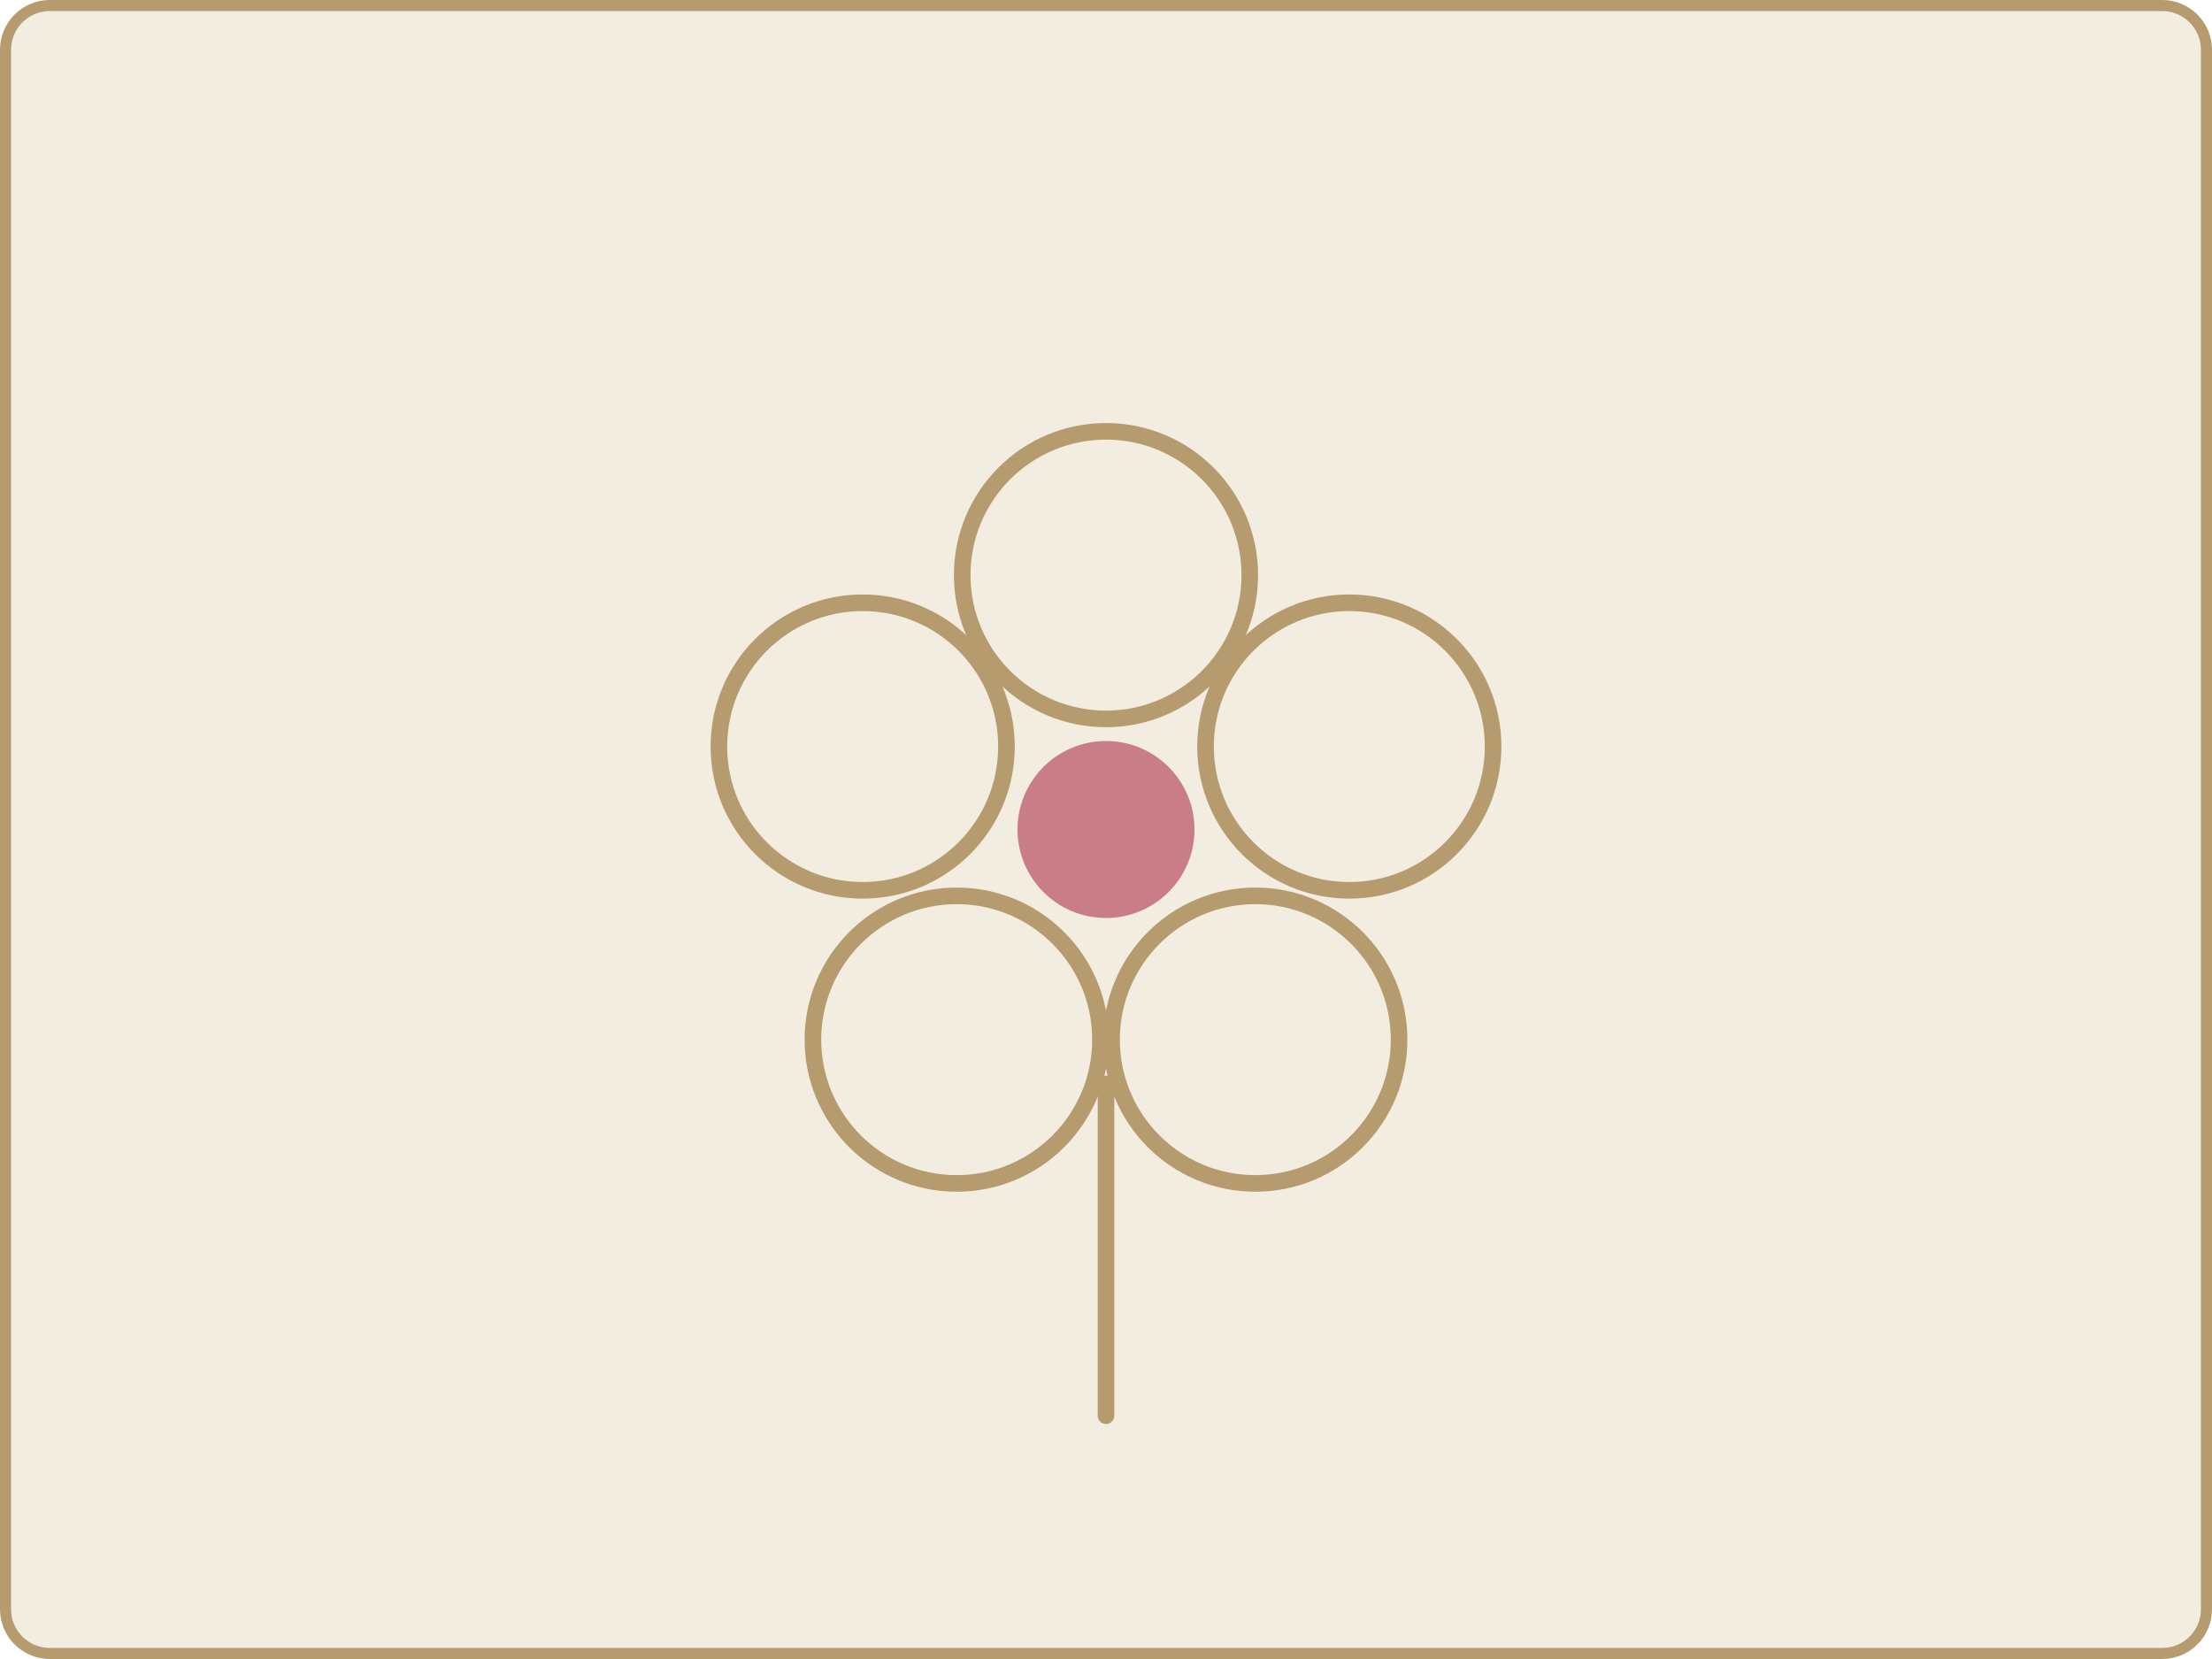
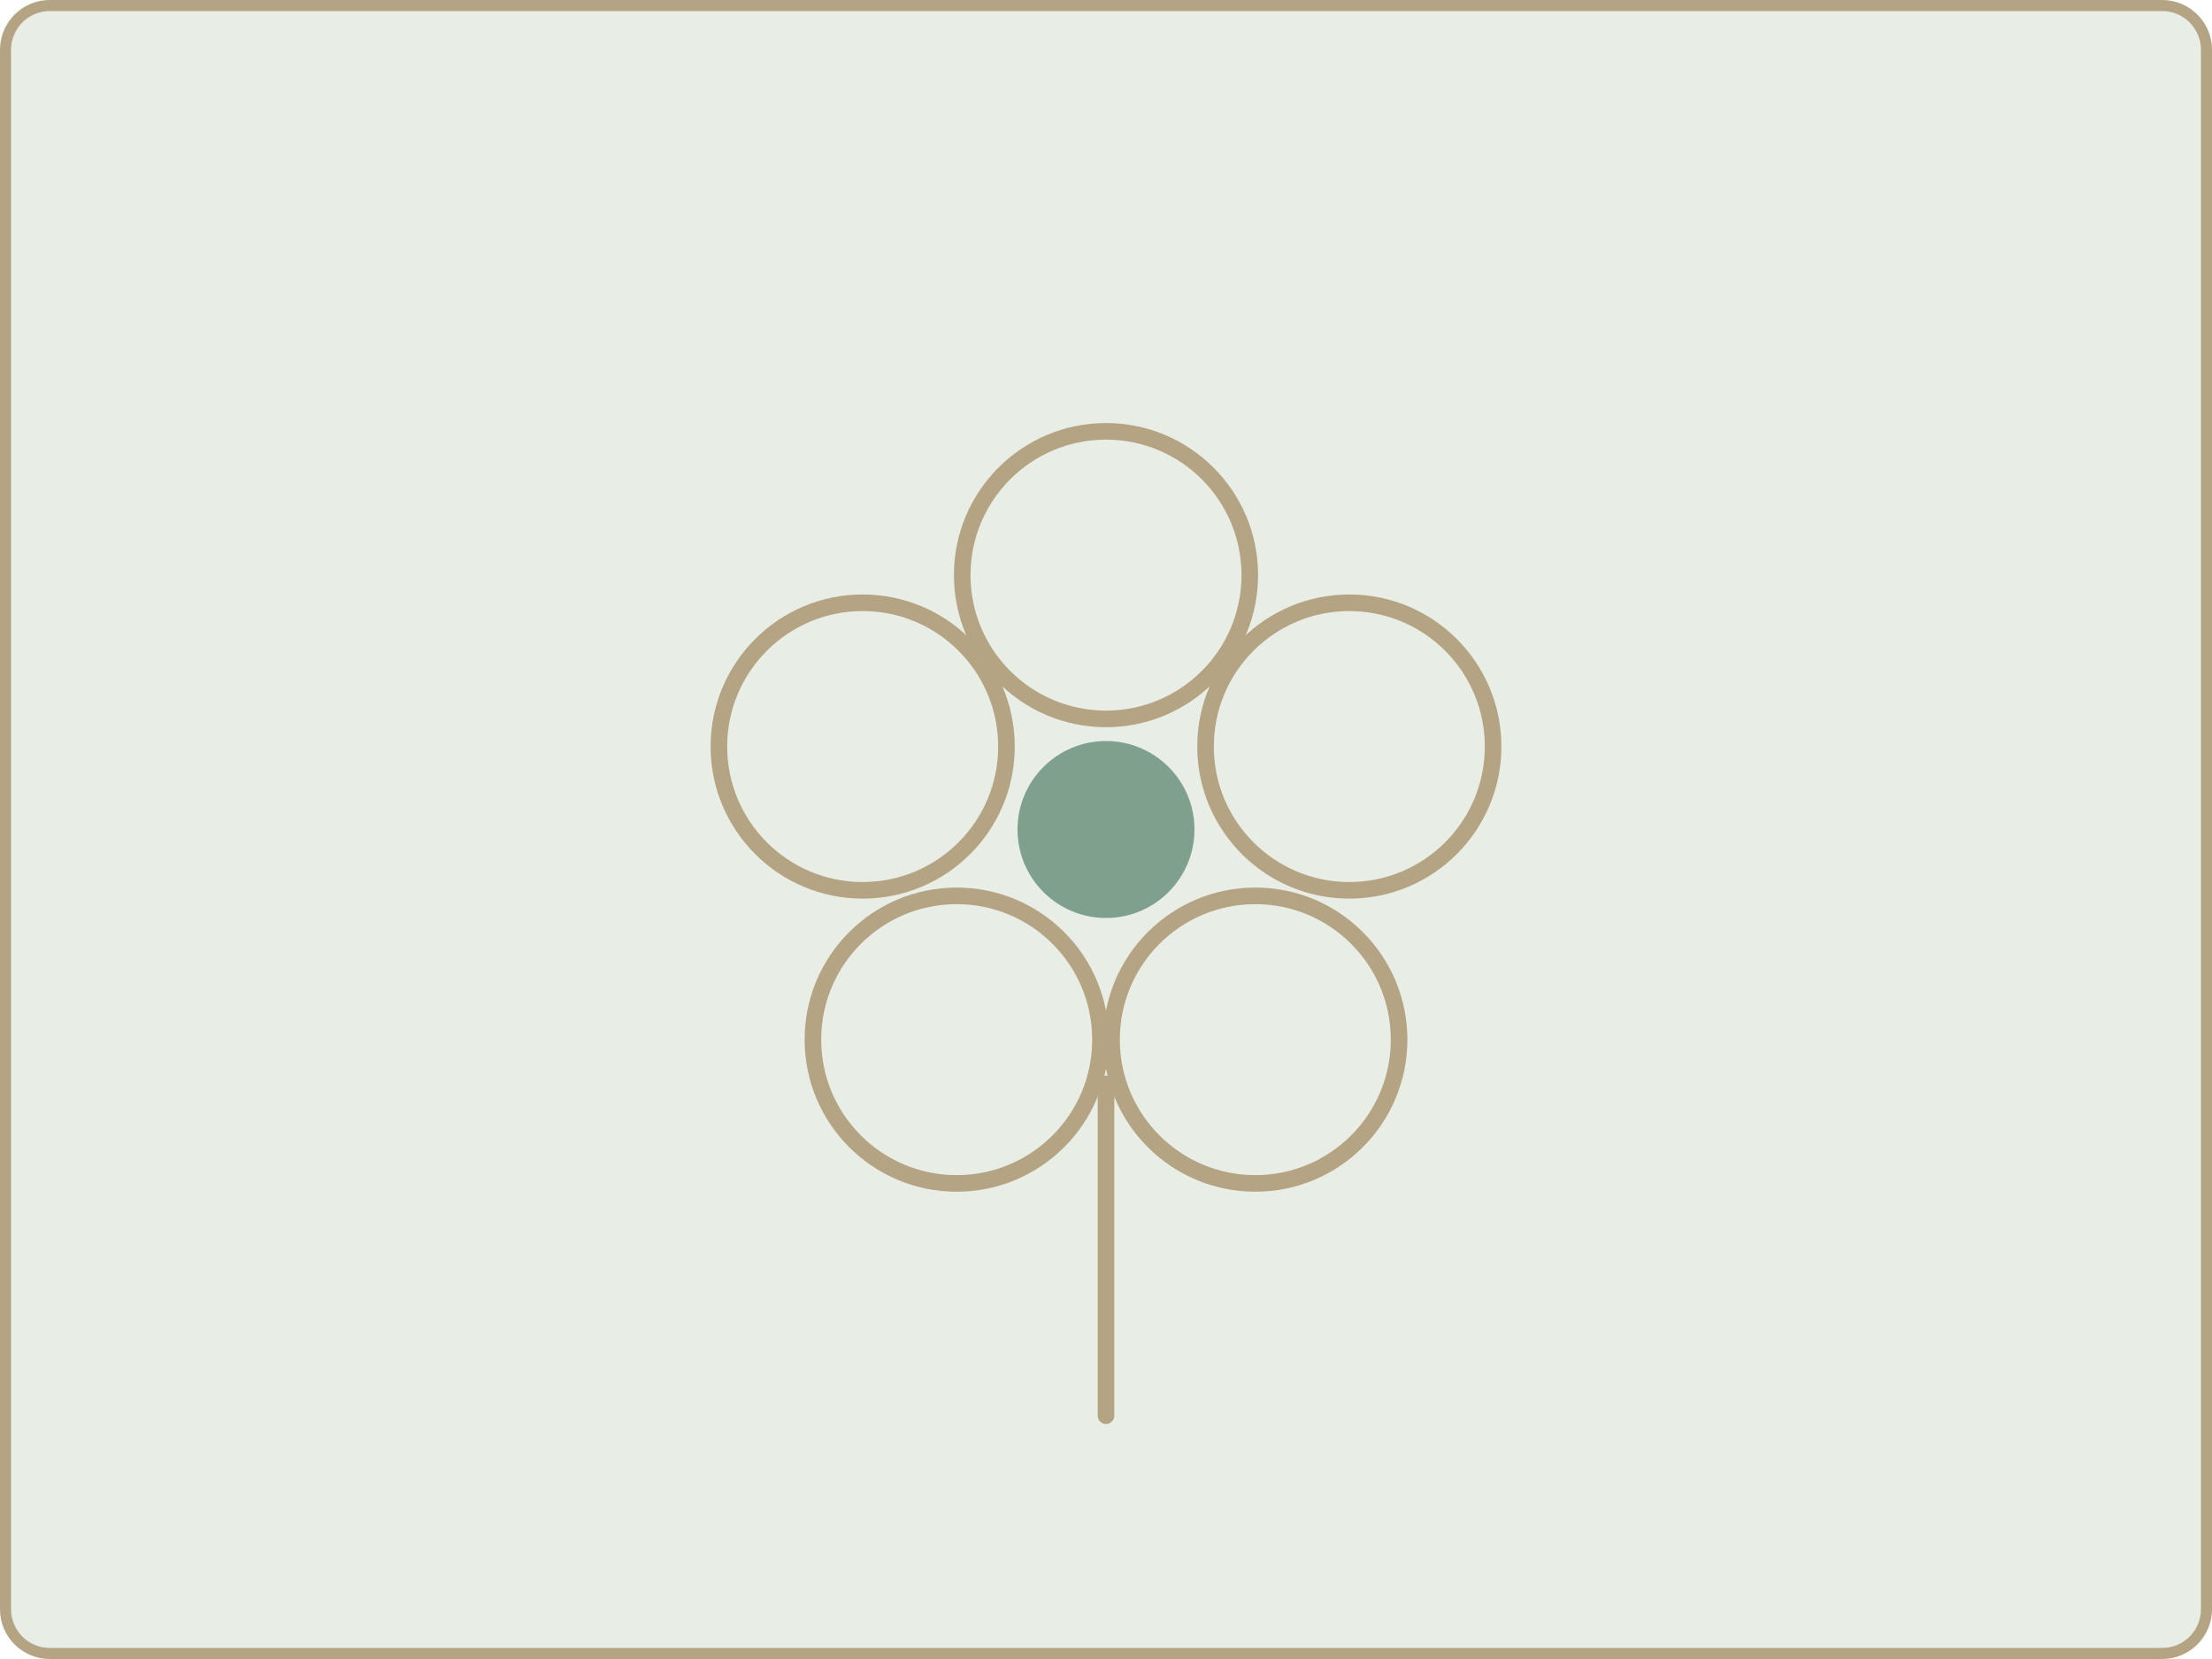
<svg xmlns="http://www.w3.org/2000/svg" viewBox="0 0 400 300" width="400" height="300" role="img" aria-label="Заглушка изображения" preserveAspectRatio="xMidYMid meet">
-   <rect x="1" y="1" width="398" height="298" fill="#F2ECE1" stroke="#B59B6D" stroke-width="2" rx="8" />
-   <g transform="translate(200 150)" fill="none" stroke="#B59B6D" stroke-width="3" stroke-linecap="round" stroke-linejoin="round">
+   <rect x="1" y="1" width="398" height="298" fill="#E8EEE5" stroke="#B4A483" stroke-width="2" rx="8" />
+   <g transform="translate(200 150)" fill="none" stroke="#B4A483" stroke-width="3" stroke-linecap="round" stroke-linejoin="round">
    <circle cx="0" cy="-46" r="26" />
    <circle cx="44" cy="-15" r="26" />
    <circle cx="27" cy="38" r="26" />
    <circle cx="-27" cy="38" r="26" />
    <circle cx="-44" cy="-15" r="26" />
-     <circle cx="0" cy="0" r="16" fill="#C87D87" stroke="none" />
+     <circle cx="0" cy="0" r="16" fill="#7FA08C" stroke="none" />
  </g>
-   <line x1="200" y1="196" x2="200" y2="256" stroke="#B59B6D" stroke-width="3" stroke-linecap="round" />
+   <line x1="200" y1="196" x2="200" y2="256" stroke="#B4A483" stroke-width="3" stroke-linecap="round" />
</svg>
